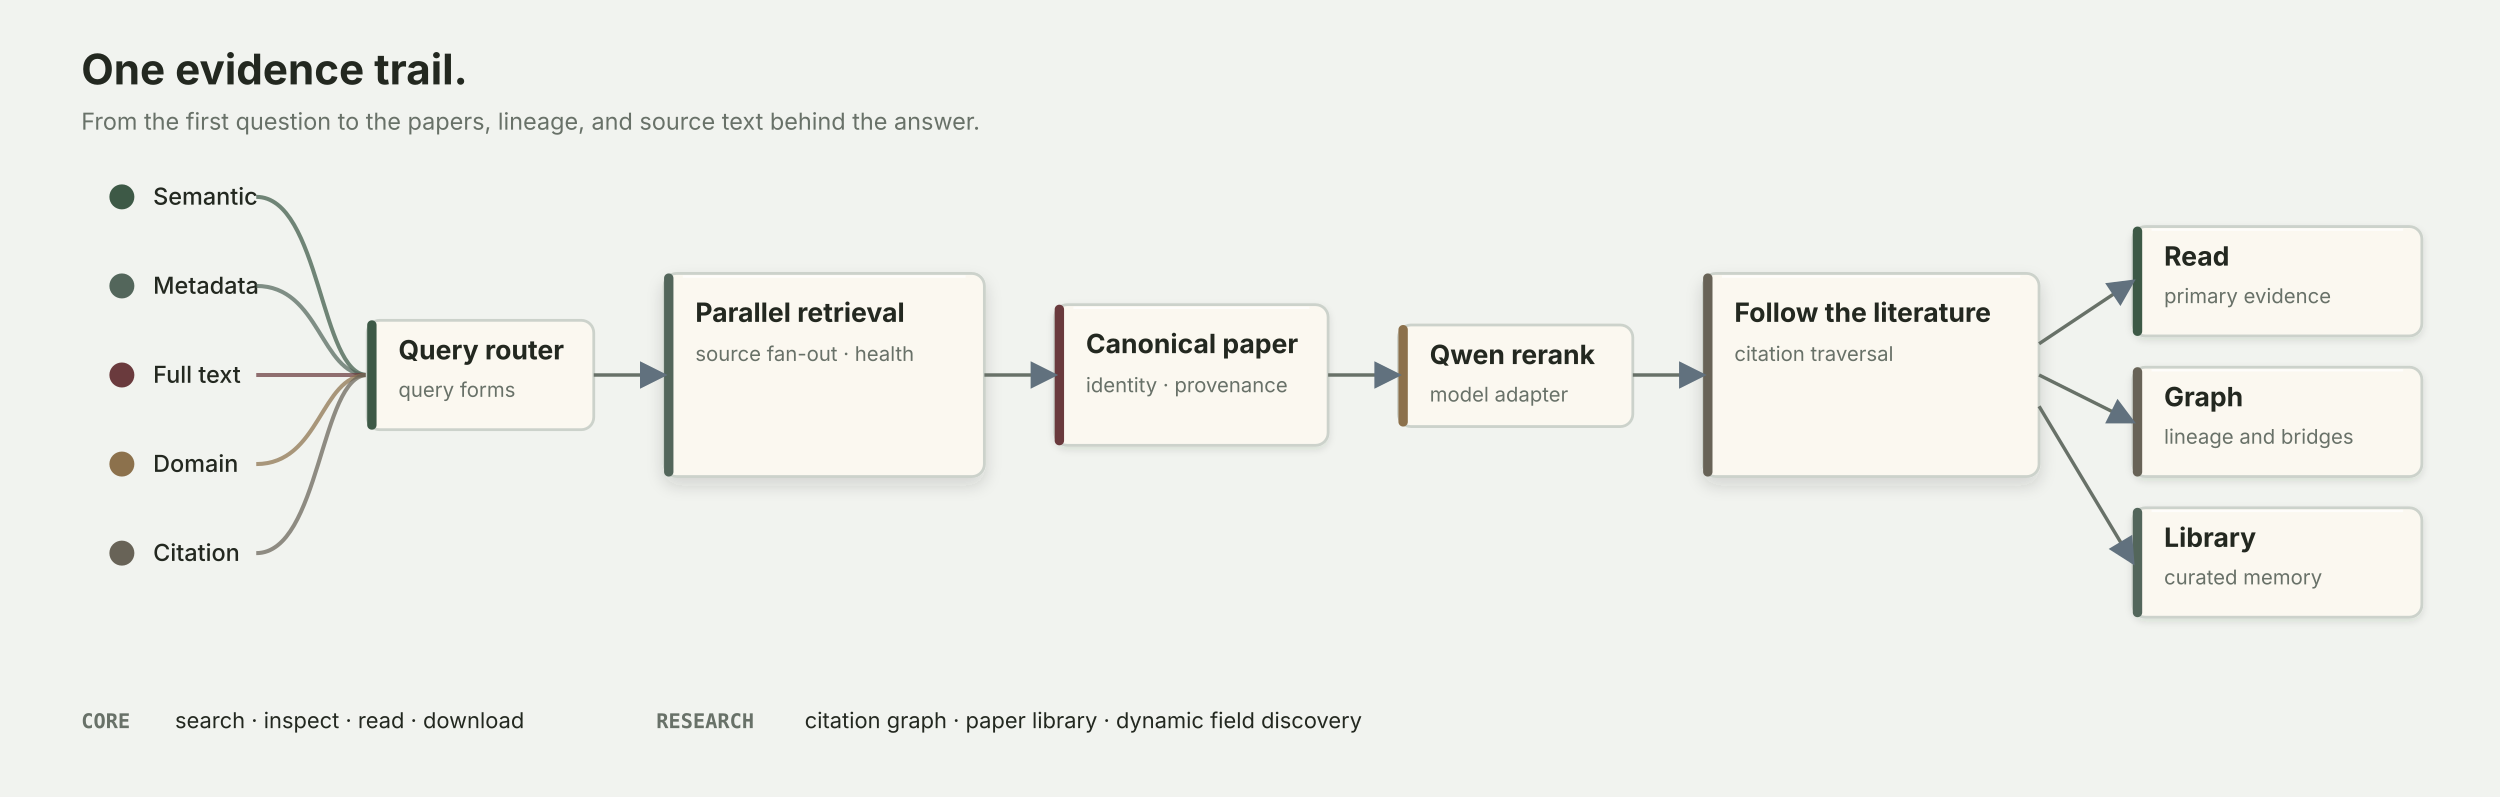
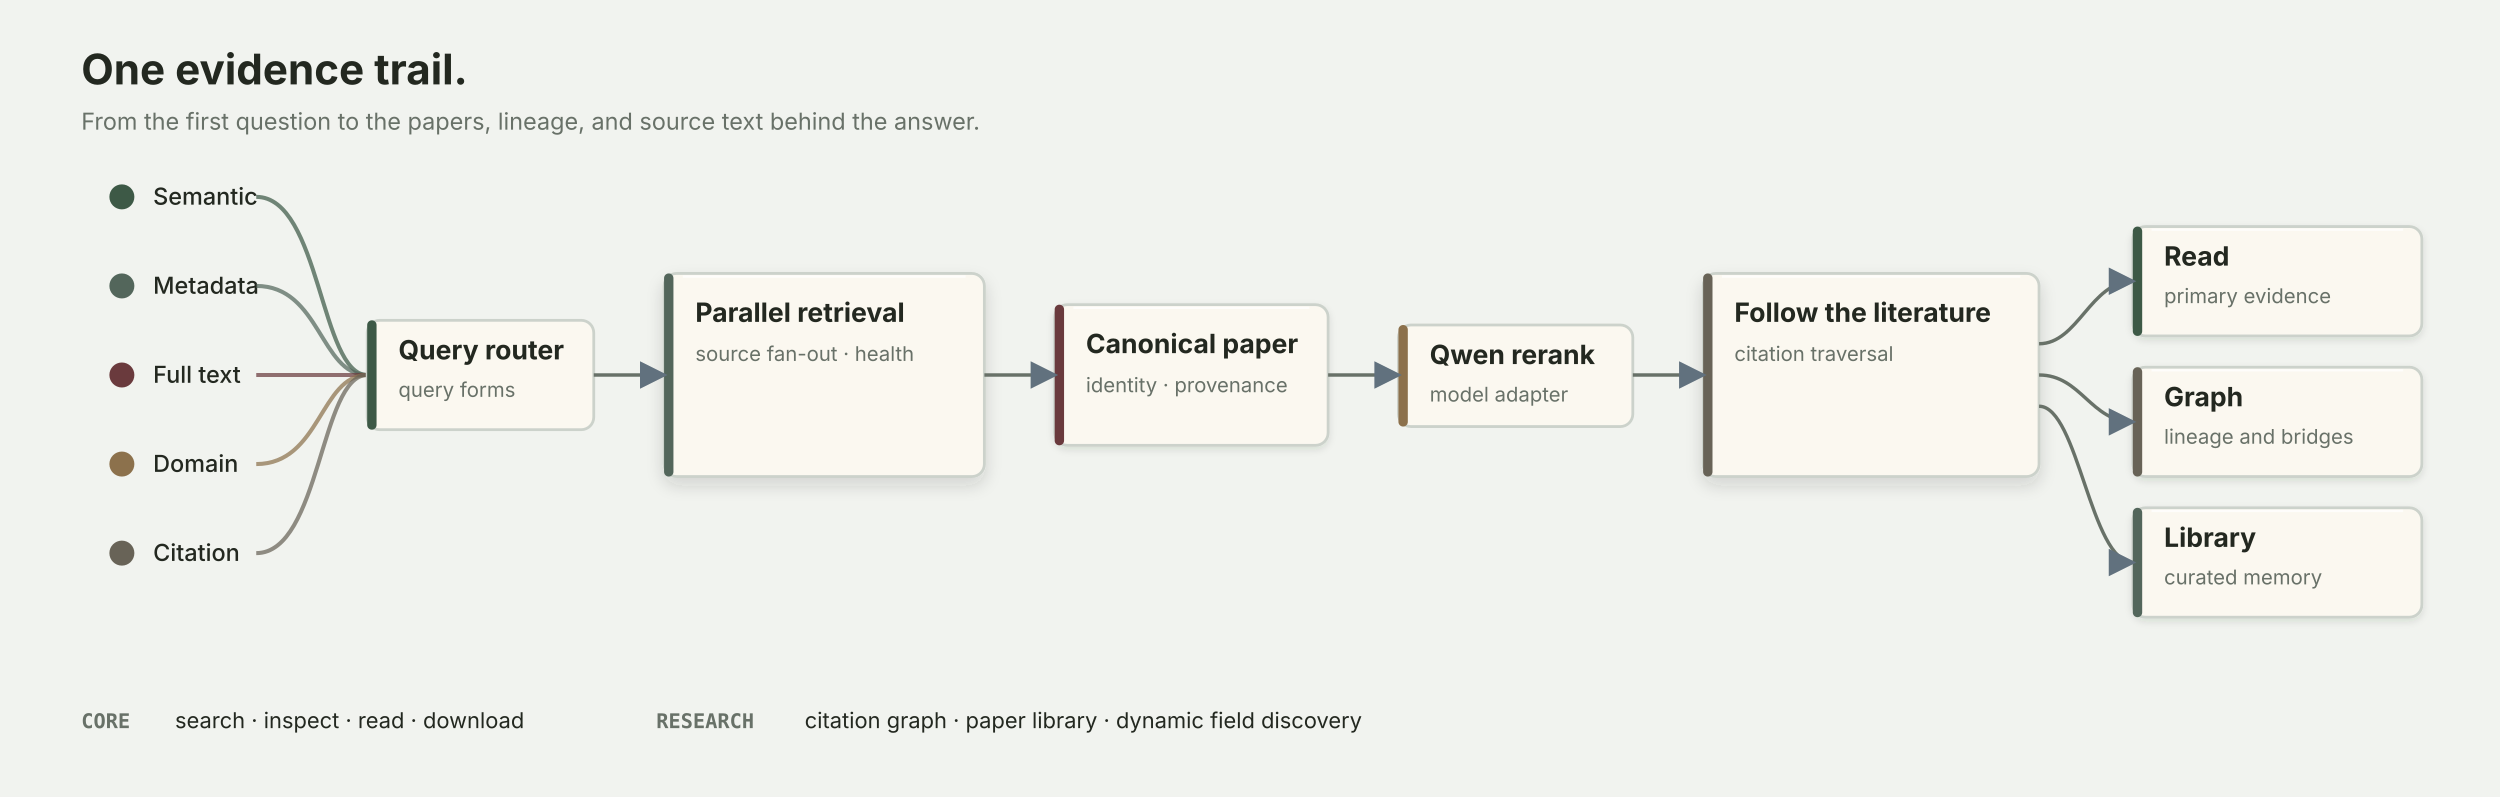
<svg xmlns="http://www.w3.org/2000/svg" width="1600" height="510" viewBox="0 0 1600 510" role="img">
  <rect width="100%" height="100%" fill="#F1F3EF" />
  <text x="52.0" y="54.0" font-family="Inter, IBM Plex Sans, ui-sans-serif, system-ui, sans-serif" font-size="27" font-weight="650" fill="#232820" text-anchor="start">One evidence trail.</text>
  <text x="52.0" y="83.0" font-family="Inter, IBM Plex Sans, ui-sans-serif, system-ui, sans-serif" font-size="15" font-weight="400" fill="#687168" text-anchor="start">From the first question to the papers, lineage, and source text behind the answer.</text>
  <defs>
    <filter id="shadow-low" x="-20%" y="-25%" width="140%" height="165%">
      <feDropShadow dx="0" dy="2" stdDeviation="2.5" flood-color="#233028" flood-opacity="0.11" />
    </filter>
    <filter id="shadow-raised" x="-20%" y="-25%" width="140%" height="170%">
      <feDropShadow dx="0" dy="5" stdDeviation="5" flood-color="#233028" flood-opacity="0.15" />
    </filter>
    <marker id="arrow" markerWidth="8" markerHeight="8" refX="7" refY="4" orient="auto">
      <path d="M0,0 L8,4 L0,8 Z" fill="#61717E" />
    </marker>
  </defs>
  <circle cx="78" cy="126" r="8" fill="#3D5946" />
  <text x="98.0" y="131.0" font-family="Inter, IBM Plex Sans, ui-sans-serif, system-ui, sans-serif" font-size="15" font-weight="550" fill="#232820" text-anchor="start">Semantic</text>
  <path d="M 164 126 C 205 126, 205 240, 235 240" fill="none" stroke="#3D5946" stroke-width="2.6" opacity="0.72" />
  <circle cx="78" cy="183" r="8" fill="#53665B" />
  <text x="98.0" y="188.0" font-family="Inter, IBM Plex Sans, ui-sans-serif, system-ui, sans-serif" font-size="15" font-weight="550" fill="#232820" text-anchor="start">Metadata</text>
  <path d="M 164 183 C 205 183, 205 240, 235 240" fill="none" stroke="#53665B" stroke-width="2.6" opacity="0.72" />
  <circle cx="78" cy="240" r="8" fill="#6A3A3D" />
  <text x="98.0" y="245.0" font-family="Inter, IBM Plex Sans, ui-sans-serif, system-ui, sans-serif" font-size="15" font-weight="550" fill="#232820" text-anchor="start">Full text</text>
  <path d="M 164 240 C 205 240, 205 240, 235 240" fill="none" stroke="#6A3A3D" stroke-width="2.6" opacity="0.72" />
  <circle cx="78" cy="297" r="8" fill="#8C714C" />
  <text x="98.0" y="302.0" font-family="Inter, IBM Plex Sans, ui-sans-serif, system-ui, sans-serif" font-size="15" font-weight="550" fill="#232820" text-anchor="start">Domain</text>
  <path d="M 164 297 C 205 297, 205 240, 235 240" fill="none" stroke="#8C714C" stroke-width="2.6" opacity="0.72" />
  <circle cx="78" cy="354" r="8" fill="#686357" />
  <text x="98.0" y="359.0" font-family="Inter, IBM Plex Sans, ui-sans-serif, system-ui, sans-serif" font-size="15" font-weight="550" fill="#232820" text-anchor="start">Citation</text>
  <path d="M 164 354 C 205 354, 205 240, 235 240" fill="none" stroke="#686357" stroke-width="2.6" opacity="0.72" />
  <rect x="235" y="205" width="145" height="70" rx="8" fill="#FBF8F0" stroke="#CCD2CB" stroke-width="1.8" />
  <rect x="235" y="205" width="6" height="70" rx="3" fill="#3D5946" />
  <text x="255.0" y="230.0" font-family="Inter, IBM Plex Sans, ui-sans-serif, system-ui, sans-serif" font-size="17" font-weight="650" fill="#232820" text-anchor="start">Query router</text>
  <text x="255.0" y="254.0" font-family="Inter, IBM Plex Sans, ui-sans-serif, system-ui, sans-serif" font-size="13" font-weight="400" fill="#687168" text-anchor="start">query forms</text>
  <rect x="425" y="175" width="205" height="130" rx="8" fill="#FBF8F0" stroke="#CCD2CB" stroke-width="1.8" filter="url(#shadow-raised)" />
  <rect x="425" y="175" width="6" height="130" rx="3" fill="#53665B" />
  <path d="M 437 177 H 618" stroke="#FFFFFF" stroke-width="1.5" opacity="0.72" />
  <text x="445.0" y="206.0" font-family="Inter, IBM Plex Sans, ui-sans-serif, system-ui, sans-serif" font-size="17" font-weight="650" fill="#232820" text-anchor="start">Parallel retrieval</text>
  <text x="445.0" y="231.0" font-family="Inter, IBM Plex Sans, ui-sans-serif, system-ui, sans-serif" font-size="13" font-weight="400" fill="#687168" text-anchor="start">source fan-out · health</text>
  <rect x="675" y="195" width="175" height="90" rx="8" fill="#FBF8F0" stroke="#CCD2CB" stroke-width="1.8" filter="url(#shadow-low)" />
  <rect x="675" y="195" width="6" height="90" rx="3" fill="#6A3A3D" />
  <path d="M 687 197 H 838" stroke="#FFFFFF" stroke-width="1.5" opacity="0.72" />
  <text x="695.0" y="226.0" font-family="Inter, IBM Plex Sans, ui-sans-serif, system-ui, sans-serif" font-size="17" font-weight="650" fill="#232820" text-anchor="start">Canonical paper</text>
  <text x="695.0" y="251.0" font-family="Inter, IBM Plex Sans, ui-sans-serif, system-ui, sans-serif" font-size="13" font-weight="400" fill="#687168" text-anchor="start">identity · provenance</text>
  <rect x="895" y="208" width="150" height="65" rx="8" fill="#FBF8F0" stroke="#CCD2CB" stroke-width="1.8" />
  <rect x="895" y="208" width="6" height="65" rx="3" fill="#8C714C" />
  <text x="915.0" y="233.0" font-family="Inter, IBM Plex Sans, ui-sans-serif, system-ui, sans-serif" font-size="17" font-weight="650" fill="#232820" text-anchor="start">Qwen rerank</text>
  <text x="915.0" y="257.0" font-family="Inter, IBM Plex Sans, ui-sans-serif, system-ui, sans-serif" font-size="13" font-weight="400" fill="#687168" text-anchor="start">model adapter</text>
  <rect x="1090" y="175" width="215" height="130" rx="8" fill="#FBF8F0" stroke="#CCD2CB" stroke-width="1.8" filter="url(#shadow-raised)" />
  <rect x="1090" y="175" width="6" height="130" rx="3" fill="#686357" />
  <path d="M 1102 177 H 1293" stroke="#FFFFFF" stroke-width="1.5" opacity="0.72" />
  <text x="1110.0" y="206.0" font-family="Inter, IBM Plex Sans, ui-sans-serif, system-ui, sans-serif" font-size="17" font-weight="650" fill="#232820" text-anchor="start">Follow the literature</text>
  <text x="1110.0" y="231.0" font-family="Inter, IBM Plex Sans, ui-sans-serif, system-ui, sans-serif" font-size="13" font-weight="400" fill="#687168" text-anchor="start">citation traversal</text>
  <path d="M 380 240 C 402.5 240, 402.5 240, 425 240" fill="none" stroke="#687168" stroke-width="2.2" marker-end="url(#arrow)" />
  <path d="M 630 240 C 652.5 240, 652.5 240, 675 240" fill="none" stroke="#687168" stroke-width="2.2" marker-end="url(#arrow)" />
  <path d="M 850 240 C 872.5 240, 872.5 240, 895 240" fill="none" stroke="#687168" stroke-width="2.2" marker-end="url(#arrow)" />
  <path d="M 1045 240 C 1067.5 240, 1067.5 240, 1090 240" fill="none" stroke="#687168" stroke-width="2.2" marker-end="url(#arrow)" />
  <rect x="1365" y="145" width="185" height="70" rx="8" fill="#FBF8F0" stroke="#CCD2CB" stroke-width="1.8" filter="url(#shadow-low)" />
  <rect x="1365" y="145" width="6" height="70" rx="3" fill="#3D5946" />
  <path d="M 1377 147 H 1538" stroke="#FFFFFF" stroke-width="1.5" opacity="0.72" />
  <text x="1385.0" y="170.0" font-family="Inter, IBM Plex Sans, ui-sans-serif, system-ui, sans-serif" font-size="17" font-weight="650" fill="#232820" text-anchor="start">Read</text>
  <text x="1385.0" y="194.0" font-family="Inter, IBM Plex Sans, ui-sans-serif, system-ui, sans-serif" font-size="13" font-weight="400" fill="#687168" text-anchor="start">primary evidence</text>
  <rect x="1365" y="235" width="185" height="70" rx="8" fill="#FBF8F0" stroke="#CCD2CB" stroke-width="1.8" filter="url(#shadow-low)" />
  <rect x="1365" y="235" width="6" height="70" rx="3" fill="#686357" />
  <path d="M 1377 237 H 1538" stroke="#FFFFFF" stroke-width="1.5" opacity="0.72" />
  <text x="1385.0" y="260.0" font-family="Inter, IBM Plex Sans, ui-sans-serif, system-ui, sans-serif" font-size="17" font-weight="650" fill="#232820" text-anchor="start">Graph</text>
  <text x="1385.0" y="284.0" font-family="Inter, IBM Plex Sans, ui-sans-serif, system-ui, sans-serif" font-size="13" font-weight="400" fill="#687168" text-anchor="start">lineage and bridges</text>
  <rect x="1365" y="325" width="185" height="70" rx="8" fill="#FBF8F0" stroke="#CCD2CB" stroke-width="1.8" filter="url(#shadow-low)" />
  <rect x="1365" y="325" width="6" height="70" rx="3" fill="#53665B" />
  <path d="M 1377 327 H 1538" stroke="#FFFFFF" stroke-width="1.5" opacity="0.72" />
  <text x="1385.0" y="350.0" font-family="Inter, IBM Plex Sans, ui-sans-serif, system-ui, sans-serif" font-size="17" font-weight="650" fill="#232820" text-anchor="start">Library</text>
  <text x="1385.0" y="374.0" font-family="Inter, IBM Plex Sans, ui-sans-serif, system-ui, sans-serif" font-size="13" font-weight="400" fill="#687168" text-anchor="start">curated memory</text>
-   <path d="M 1305 220 L 1365 180" stroke="#687168" stroke-width="2.2" fill="none" marker-end="url(#arrow)" />
-   <path d="M 1305 240 L 1365 270" stroke="#687168" stroke-width="2.2" fill="none" marker-end="url(#arrow)" />
-   <path d="M 1305 260 L 1365 360" stroke="#687168" stroke-width="2.2" fill="none" marker-end="url(#arrow)" />
+   <path d="M 1305 220 C 1330 220, 1338 180, 1365 180" stroke="#687168" stroke-width="2.2" fill="none" marker-end="url(#arrow)" />
+   <path d="M 1305 240 C 1332 240, 1338 270, 1365 270" stroke="#687168" stroke-width="2.2" fill="none" marker-end="url(#arrow)" />
+   <path d="M 1305 260 C 1330 260, 1338 360, 1365 360" stroke="#687168" stroke-width="2.2" fill="none" marker-end="url(#arrow)" />
  <text x="52.0" y="466.0" font-family="IBM Plex Mono, SFMono-Regular, Consolas, monospace" font-size="13" font-weight="650" fill="#687168" text-anchor="start">CORE</text>
  <text x="112.0" y="466.0" font-family="Inter, IBM Plex Sans, ui-sans-serif, system-ui, sans-serif" font-size="14" font-weight="400" fill="#232820" text-anchor="start">search · inspect · read · download</text>
  <text x="420.0" y="466.0" font-family="IBM Plex Mono, SFMono-Regular, Consolas, monospace" font-size="13" font-weight="650" fill="#687168" text-anchor="start">RESEARCH</text>
  <text x="515.0" y="466.0" font-family="Inter, IBM Plex Sans, ui-sans-serif, system-ui, sans-serif" font-size="14" font-weight="400" fill="#232820" text-anchor="start">citation graph · paper library · dynamic field discovery</text>
</svg>
